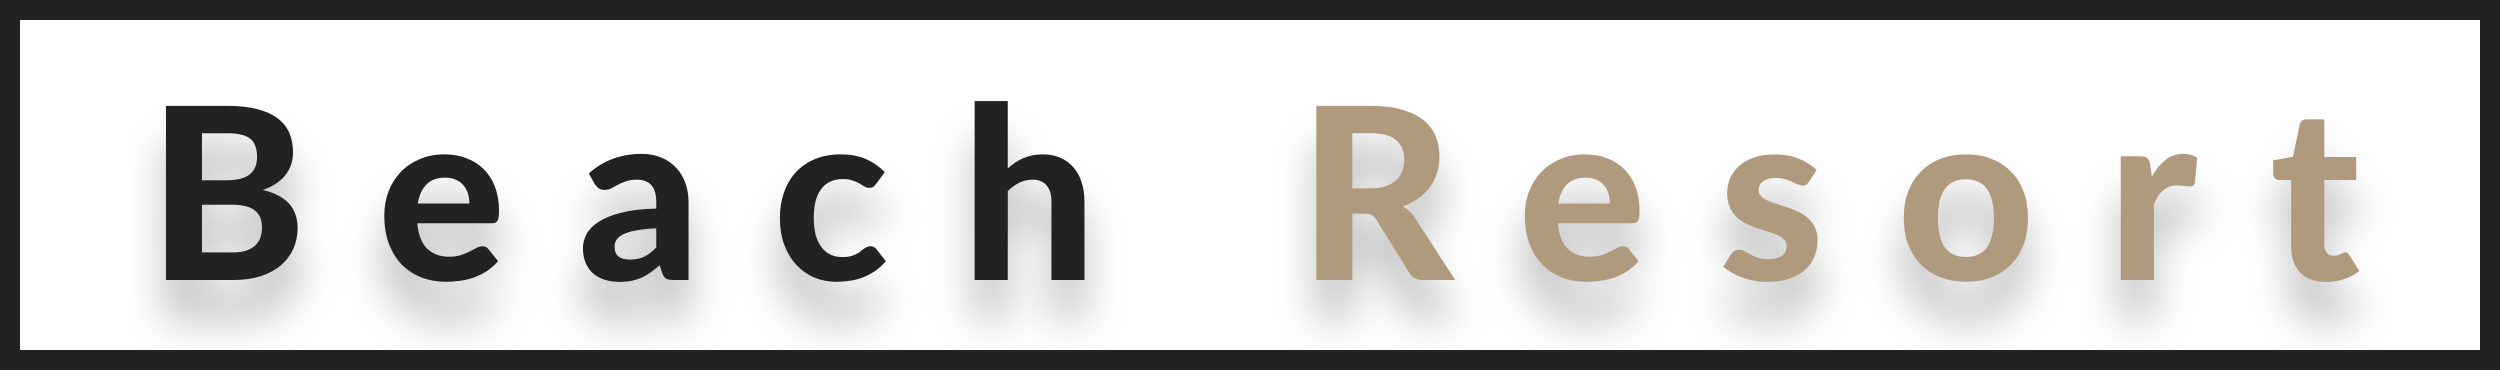
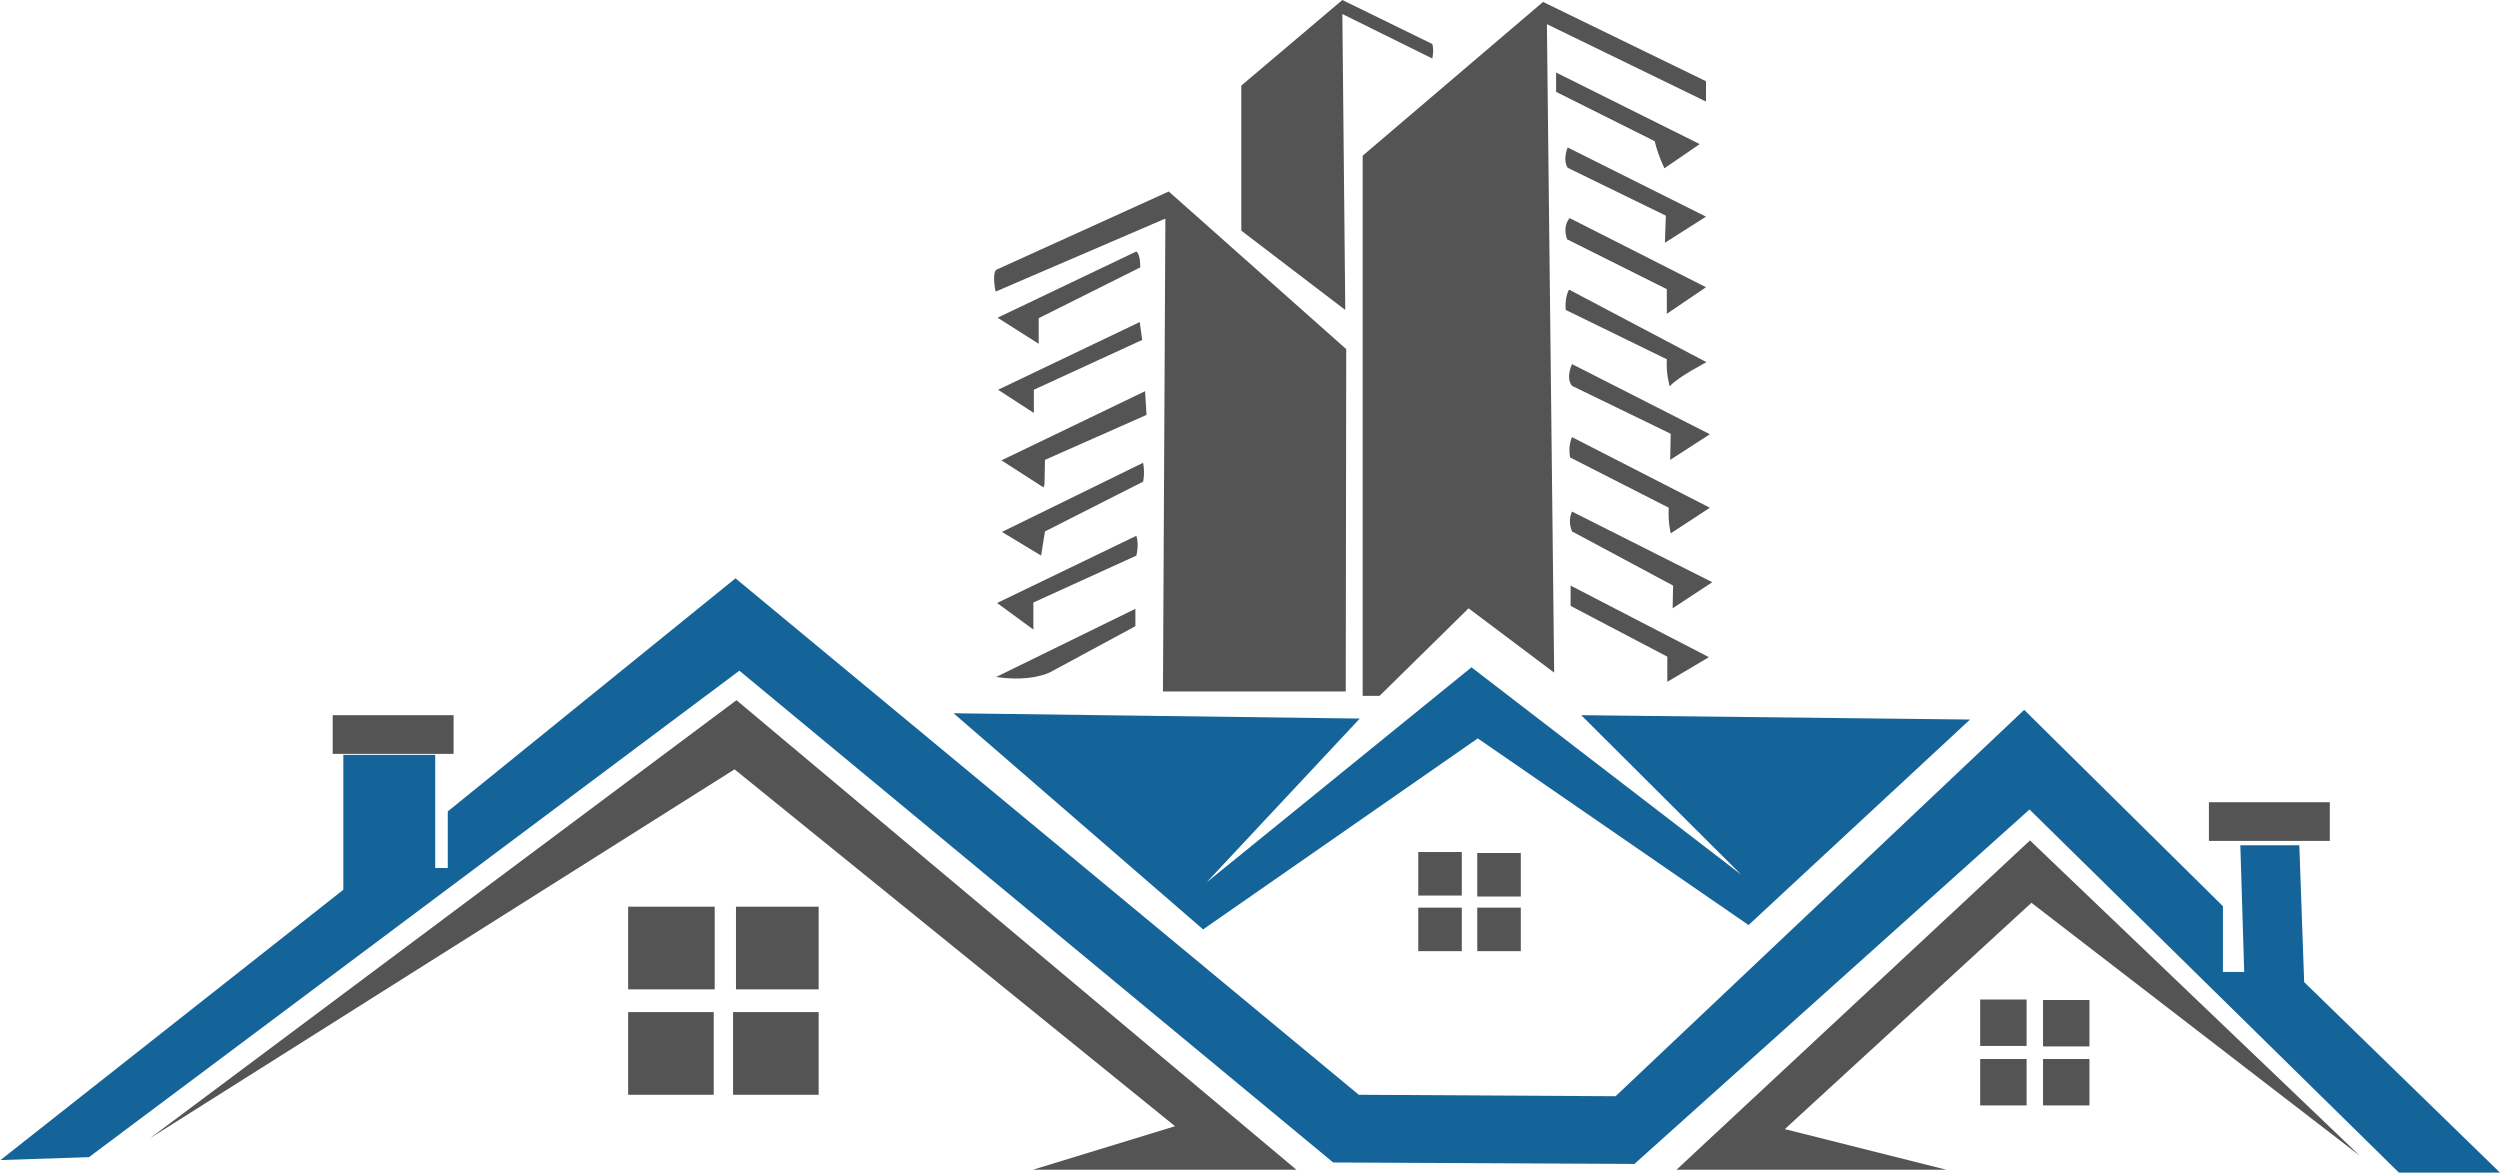
- <svg xmlns="http://www.w3.org/2000/svg" width="250" height="37" viewBox="0 0 250 37" fill="none">
-   <rect x="1" y="1" width="248" height="35" stroke="#222222" stroke-width="2" />
-   <g filter="url(#filter0_d)">
-     <path d="M23.281 25.24C23.857 25.24 24.329 25.172 24.697 25.036C25.073 24.892 25.373 24.704 25.597 24.472C25.821 24.24 25.977 23.976 26.065 23.68C26.153 23.376 26.197 23.064 26.197 22.744C26.197 22.392 26.145 22.076 26.041 21.796C25.937 21.516 25.769 21.28 25.537 21.088C25.305 20.888 25.001 20.736 24.625 20.632C24.257 20.528 23.801 20.476 23.257 20.476H20.197V25.24H23.281ZM20.197 13.324V18.028H22.561C23.065 18.028 23.513 17.988 23.905 17.908C24.297 17.82 24.625 17.684 24.889 17.5C25.153 17.316 25.353 17.076 25.489 16.78C25.633 16.476 25.705 16.112 25.705 15.688C25.705 15.256 25.645 14.888 25.525 14.584C25.413 14.28 25.237 14.036 24.997 13.852C24.757 13.668 24.453 13.536 24.085 13.456C23.717 13.368 23.281 13.324 22.777 13.324H20.197ZM22.777 10.588C23.945 10.588 24.941 10.7 25.765 10.924C26.597 11.14 27.273 11.452 27.793 11.86C28.321 12.26 28.705 12.748 28.945 13.324C29.185 13.9 29.305 14.544 29.305 15.256C29.305 15.656 29.245 16.04 29.125 16.408C29.013 16.776 28.833 17.124 28.585 17.452C28.345 17.772 28.033 18.064 27.649 18.328C27.265 18.592 26.809 18.816 26.281 19C27.465 19.28 28.341 19.736 28.909 20.368C29.477 21 29.761 21.82 29.761 22.828C29.761 23.564 29.617 24.248 29.329 24.88C29.049 25.512 28.637 26.06 28.093 26.524C27.549 26.988 26.877 27.352 26.077 27.616C25.285 27.872 24.373 28 23.341 28H16.597V10.588H22.777ZM46.939 20.356C46.939 20.012 46.891 19.684 46.795 19.372C46.707 19.06 46.563 18.784 46.363 18.544C46.163 18.304 45.911 18.116 45.607 17.98C45.303 17.836 44.939 17.764 44.515 17.764C43.723 17.764 43.103 17.988 42.655 18.436C42.207 18.884 41.915 19.524 41.779 20.356H46.939ZM41.731 22.324C41.835 23.484 42.163 24.332 42.715 24.868C43.275 25.404 44.003 25.672 44.899 25.672C45.355 25.672 45.747 25.62 46.075 25.516C46.411 25.404 46.703 25.284 46.951 25.156C47.207 25.02 47.435 24.9 47.635 24.796C47.843 24.684 48.047 24.628 48.247 24.628C48.503 24.628 48.703 24.724 48.847 24.916L49.807 26.116C49.455 26.524 49.067 26.864 48.643 27.136C48.219 27.4 47.779 27.612 47.323 27.772C46.867 27.924 46.407 28.028 45.943 28.084C45.479 28.148 45.031 28.18 44.599 28.18C43.735 28.18 42.927 28.04 42.175 27.76C41.431 27.472 40.779 27.052 40.219 26.5C39.667 25.94 39.231 25.248 38.911 24.424C38.591 23.6 38.431 22.644 38.431 21.556C38.431 20.716 38.567 19.924 38.839 19.18C39.119 18.436 39.519 17.788 40.039 17.236C40.559 16.684 41.191 16.248 41.935 15.928C42.679 15.6 43.519 15.436 44.455 15.436C45.247 15.436 45.975 15.564 46.639 15.82C47.311 16.068 47.887 16.432 48.367 16.912C48.855 17.392 49.231 17.984 49.495 18.688C49.767 19.384 49.903 20.18 49.903 21.076C49.903 21.324 49.891 21.528 49.867 21.688C49.843 21.848 49.803 21.976 49.747 22.072C49.691 22.168 49.615 22.236 49.519 22.276C49.423 22.308 49.299 22.324 49.147 22.324H41.731ZM65.626 22.828C64.818 22.868 64.146 22.94 63.61 23.044C63.074 23.14 62.646 23.268 62.326 23.428C62.014 23.588 61.79 23.772 61.654 23.98C61.526 24.18 61.462 24.4 61.462 24.64C61.462 25.12 61.594 25.46 61.858 25.66C62.13 25.86 62.506 25.96 62.986 25.96C63.538 25.96 64.014 25.864 64.414 25.672C64.822 25.472 65.226 25.164 65.626 24.748V22.828ZM58.882 17.344C59.61 16.688 60.414 16.2 61.294 15.88C62.174 15.552 63.126 15.388 64.15 15.388C64.886 15.388 65.542 15.508 66.118 15.748C66.702 15.988 67.194 16.324 67.594 16.756C68.002 17.18 68.314 17.688 68.53 18.28C68.746 18.872 68.854 19.52 68.854 20.224V28H67.342C67.03 28 66.79 27.956 66.622 27.868C66.462 27.78 66.33 27.596 66.226 27.316L65.962 26.524C65.65 26.796 65.346 27.036 65.05 27.244C64.762 27.452 64.462 27.628 64.15 27.772C63.838 27.908 63.502 28.012 63.142 28.084C62.79 28.156 62.394 28.192 61.954 28.192C61.41 28.192 60.914 28.12 60.466 27.976C60.018 27.832 59.63 27.62 59.302 27.34C58.982 27.052 58.734 26.696 58.558 26.272C58.382 25.848 58.294 25.36 58.294 24.808C58.294 24.352 58.41 23.896 58.642 23.44C58.874 22.984 59.27 22.572 59.83 22.204C60.398 21.828 61.15 21.52 62.086 21.28C63.03 21.032 64.21 20.892 65.626 20.86V20.224C65.626 19.448 65.462 18.88 65.134 18.52C64.806 18.152 64.334 17.968 63.718 17.968C63.262 17.968 62.882 18.024 62.578 18.136C62.274 18.24 62.006 18.356 61.774 18.484C61.55 18.604 61.338 18.72 61.138 18.832C60.938 18.936 60.706 18.988 60.442 18.988C60.21 18.988 60.014 18.932 59.854 18.82C59.702 18.7 59.574 18.56 59.47 18.4L58.882 17.344ZM87.615 18.388C87.519 18.516 87.423 18.616 87.327 18.688C87.231 18.752 87.095 18.784 86.919 18.784C86.759 18.784 86.603 18.74 86.451 18.652C86.307 18.556 86.139 18.456 85.947 18.352C85.755 18.24 85.527 18.14 85.263 18.052C84.999 17.956 84.671 17.908 84.279 17.908C83.783 17.908 83.351 18 82.983 18.184C82.623 18.36 82.323 18.616 82.083 18.952C81.843 19.288 81.663 19.696 81.543 20.176C81.431 20.656 81.375 21.196 81.375 21.796C81.375 23.06 81.627 24.028 82.131 24.7C82.643 25.372 83.339 25.708 84.219 25.708C84.523 25.708 84.783 25.684 84.999 25.636C85.223 25.58 85.415 25.512 85.575 25.432C85.743 25.352 85.887 25.264 86.007 25.168C86.127 25.072 86.239 24.984 86.343 24.904C86.455 24.824 86.563 24.76 86.667 24.712C86.779 24.656 86.903 24.628 87.039 24.628C87.295 24.628 87.495 24.724 87.639 24.916L88.587 26.116C88.235 26.524 87.859 26.864 87.459 27.136C87.059 27.4 86.643 27.612 86.211 27.772C85.787 27.924 85.355 28.028 84.915 28.084C84.475 28.148 84.039 28.18 83.607 28.18C82.847 28.18 82.127 28.04 81.447 27.76C80.767 27.472 80.171 27.056 79.659 26.512C79.147 25.968 78.739 25.3 78.435 24.508C78.139 23.716 77.991 22.812 77.991 21.796C77.991 20.892 78.123 20.052 78.387 19.276C78.651 18.5 79.039 17.828 79.551 17.26C80.063 16.692 80.695 16.248 81.447 15.928C82.207 15.6 83.083 15.436 84.075 15.436C85.019 15.436 85.847 15.588 86.559 15.892C87.271 16.196 87.911 16.636 88.479 17.212L87.615 18.388ZM100.776 16.84C101.008 16.632 101.248 16.444 101.496 16.276C101.752 16.1 102.02 15.952 102.3 15.832C102.588 15.704 102.892 15.608 103.212 15.544C103.54 15.472 103.892 15.436 104.268 15.436C104.94 15.436 105.536 15.552 106.056 15.784C106.576 16.016 107.012 16.34 107.364 16.756C107.724 17.172 107.992 17.668 108.168 18.244C108.352 18.82 108.444 19.452 108.444 20.14V28H105.144V20.14C105.144 19.452 104.984 18.92 104.664 18.544C104.344 18.16 103.872 17.968 103.248 17.968C102.784 17.968 102.348 18.068 101.94 18.268C101.532 18.468 101.144 18.748 100.776 19.108V28H97.464V10.108H100.776V16.84Z" fill="#222222" />
-     <path d="M137.081 18.832C137.665 18.832 138.169 18.76 138.593 18.616C139.017 18.464 139.365 18.26 139.637 18.004C139.909 17.74 140.109 17.432 140.237 17.08C140.365 16.728 140.429 16.344 140.429 15.928C140.429 15.104 140.153 14.464 139.601 14.008C139.057 13.552 138.225 13.324 137.105 13.324H135.233V18.832H137.081ZM145.517 28H142.265C141.657 28 141.217 27.768 140.945 27.304L137.633 21.964C137.497 21.756 137.345 21.604 137.177 21.508C137.017 21.412 136.777 21.364 136.457 21.364H135.233V28H131.633V10.588H137.105C138.321 10.588 139.361 10.716 140.225 10.972C141.089 11.22 141.797 11.568 142.349 12.016C142.901 12.464 143.305 13 143.561 13.624C143.817 14.24 143.945 14.92 143.945 15.664C143.945 16.24 143.861 16.788 143.693 17.308C143.533 17.82 143.297 18.288 142.985 18.712C142.673 19.136 142.289 19.512 141.833 19.84C141.377 20.168 140.857 20.432 140.273 20.632C140.505 20.76 140.721 20.916 140.921 21.1C141.121 21.276 141.301 21.488 141.461 21.736L145.517 28ZM160.99 20.356C160.99 20.012 160.942 19.684 160.846 19.372C160.758 19.06 160.614 18.784 160.414 18.544C160.214 18.304 159.962 18.116 159.658 17.98C159.354 17.836 158.99 17.764 158.566 17.764C157.774 17.764 157.154 17.988 156.706 18.436C156.258 18.884 155.966 19.524 155.83 20.356H160.99ZM155.782 22.324C155.886 23.484 156.214 24.332 156.766 24.868C157.326 25.404 158.054 25.672 158.95 25.672C159.406 25.672 159.798 25.62 160.126 25.516C160.462 25.404 160.754 25.284 161.002 25.156C161.258 25.02 161.486 24.9 161.686 24.796C161.894 24.684 162.098 24.628 162.298 24.628C162.554 24.628 162.754 24.724 162.898 24.916L163.858 26.116C163.506 26.524 163.118 26.864 162.694 27.136C162.27 27.4 161.83 27.612 161.374 27.772C160.918 27.924 160.458 28.028 159.994 28.084C159.53 28.148 159.082 28.18 158.65 28.18C157.786 28.18 156.978 28.04 156.226 27.76C155.482 27.472 154.83 27.052 154.27 26.5C153.718 25.94 153.282 25.248 152.962 24.424C152.642 23.6 152.482 22.644 152.482 21.556C152.482 20.716 152.618 19.924 152.89 19.18C153.17 18.436 153.57 17.788 154.09 17.236C154.61 16.684 155.242 16.248 155.986 15.928C156.73 15.6 157.57 15.436 158.506 15.436C159.298 15.436 160.026 15.564 160.69 15.82C161.362 16.068 161.938 16.432 162.418 16.912C162.906 17.392 163.282 17.984 163.546 18.688C163.818 19.384 163.954 20.18 163.954 21.076C163.954 21.324 163.942 21.528 163.918 21.688C163.894 21.848 163.854 21.976 163.798 22.072C163.742 22.168 163.666 22.236 163.57 22.276C163.474 22.308 163.35 22.324 163.198 22.324H155.782ZM180.901 18.172C180.813 18.308 180.721 18.408 180.625 18.472C180.537 18.528 180.413 18.556 180.253 18.556C180.093 18.556 179.929 18.516 179.761 18.436C179.593 18.356 179.405 18.272 179.197 18.184C178.989 18.088 178.749 18 178.477 17.92C178.213 17.84 177.905 17.8 177.553 17.8C177.017 17.8 176.601 17.912 176.305 18.136C176.009 18.352 175.861 18.64 175.861 19C175.861 19.248 175.945 19.456 176.113 19.624C176.281 19.792 176.501 19.94 176.773 20.068C177.053 20.188 177.369 20.304 177.721 20.416C178.073 20.52 178.433 20.636 178.801 20.764C179.177 20.892 179.541 21.04 179.893 21.208C180.245 21.376 180.557 21.588 180.829 21.844C181.109 22.092 181.333 22.396 181.501 22.756C181.669 23.108 181.753 23.536 181.753 24.04C181.753 24.64 181.641 25.196 181.417 25.708C181.201 26.212 180.881 26.648 180.457 27.016C180.033 27.384 179.505 27.672 178.873 27.88C178.241 28.088 177.513 28.192 176.689 28.192C176.265 28.192 175.845 28.152 175.429 28.072C175.013 28 174.617 27.896 174.241 27.76C173.865 27.616 173.513 27.452 173.185 27.268C172.857 27.084 172.573 26.884 172.333 26.668L173.101 25.432C173.189 25.288 173.297 25.176 173.425 25.096C173.561 25.016 173.733 24.976 173.941 24.976C174.141 24.976 174.325 25.028 174.493 25.132C174.661 25.228 174.849 25.336 175.057 25.456C175.265 25.568 175.509 25.676 175.789 25.78C176.077 25.876 176.433 25.924 176.857 25.924C177.177 25.924 177.453 25.888 177.685 25.816C177.917 25.744 178.105 25.648 178.249 25.528C178.393 25.4 178.497 25.26 178.561 25.108C178.633 24.948 178.669 24.784 178.669 24.616C178.669 24.344 178.581 24.124 178.405 23.956C178.237 23.78 178.013 23.628 177.733 23.5C177.461 23.372 177.145 23.256 176.785 23.152C176.425 23.048 176.057 22.932 175.681 22.804C175.313 22.676 174.949 22.524 174.589 22.348C174.237 22.172 173.921 21.952 173.641 21.688C173.369 21.416 173.145 21.084 172.969 20.692C172.801 20.3 172.717 19.824 172.717 19.264C172.717 18.752 172.817 18.268 173.017 17.812C173.217 17.348 173.517 16.94 173.917 16.588C174.317 16.236 174.813 15.956 175.405 15.748C176.005 15.54 176.697 15.436 177.481 15.436C178.361 15.436 179.161 15.58 179.881 15.868C180.601 16.156 181.193 16.532 181.657 16.996L180.901 18.172ZM196.607 15.436C197.535 15.436 198.379 15.584 199.139 15.88C199.899 16.176 200.551 16.6 201.095 17.152C201.639 17.696 202.059 18.36 202.355 19.144C202.651 19.928 202.799 20.812 202.799 21.796C202.799 22.78 202.651 23.668 202.355 24.46C202.059 25.244 201.639 25.912 201.095 26.464C200.551 27.016 199.899 27.44 199.139 27.736C198.379 28.032 197.535 28.18 196.607 28.18C195.671 28.18 194.819 28.032 194.051 27.736C193.291 27.44 192.639 27.016 192.095 26.464C191.551 25.912 191.127 25.244 190.823 24.46C190.527 23.668 190.379 22.78 190.379 21.796C190.379 20.812 190.527 19.928 190.823 19.144C191.127 18.36 191.551 17.696 192.095 17.152C192.639 16.6 193.291 16.176 194.051 15.88C194.819 15.584 195.671 15.436 196.607 15.436ZM196.607 25.696C197.551 25.696 198.251 25.372 198.707 24.724C199.163 24.068 199.391 23.096 199.391 21.808C199.391 20.528 199.163 19.564 198.707 18.916C198.251 18.26 197.551 17.932 196.607 17.932C195.639 17.932 194.927 18.26 194.471 18.916C194.015 19.564 193.787 20.528 193.787 21.808C193.787 23.096 194.015 24.068 194.471 24.724C194.927 25.372 195.639 25.696 196.607 25.696ZM215.186 17.668C215.578 16.964 216.03 16.408 216.542 16C217.054 15.592 217.654 15.388 218.342 15.388C218.902 15.388 219.358 15.52 219.71 15.784L219.494 18.232C219.454 18.392 219.39 18.504 219.302 18.568C219.222 18.624 219.11 18.652 218.966 18.652C218.838 18.652 218.654 18.636 218.414 18.604C218.174 18.564 217.95 18.544 217.742 18.544C217.438 18.544 217.166 18.588 216.926 18.676C216.694 18.764 216.486 18.888 216.302 19.048C216.118 19.208 215.95 19.404 215.798 19.636C215.654 19.868 215.518 20.132 215.39 20.428V28H212.078V15.628H214.034C214.37 15.628 214.602 15.688 214.73 15.808C214.858 15.928 214.95 16.136 215.006 16.432L215.186 17.668ZM232.597 28.192C232.037 28.192 231.541 28.112 231.109 27.952C230.677 27.784 230.313 27.548 230.017 27.244C229.721 26.94 229.497 26.572 229.345 26.14C229.193 25.708 229.117 25.22 229.117 24.676V18.004H227.953C227.777 18.004 227.625 17.948 227.497 17.836C227.377 17.724 227.317 17.556 227.317 17.332V16.036L229.297 15.676L229.969 12.472C230.057 12.112 230.301 11.932 230.701 11.932H232.429V15.7H235.621V18.004H232.429V24.46C232.429 24.804 232.509 25.076 232.669 25.276C232.837 25.476 233.073 25.576 233.377 25.576C233.537 25.576 233.673 25.56 233.785 25.528C233.897 25.488 233.993 25.448 234.073 25.408C234.153 25.36 234.225 25.32 234.289 25.288C234.361 25.248 234.433 25.228 234.505 25.228C234.601 25.228 234.681 25.252 234.745 25.3C234.809 25.34 234.873 25.412 234.937 25.516L235.933 27.1C235.477 27.46 234.961 27.732 234.385 27.916C233.809 28.1 233.213 28.192 232.597 28.192Z" fill="#AF9A7D" />
+ <svg xmlns="http://www.w3.org/2000/svg" version="1.1" id="Layer_1" x="0px" y="0px" viewBox="0 0 517 242.9" style="enable-background:new 0 0 517 242.9;" xml:space="preserve">
+   <style type="text/css">
+ 	.st0{fill:#545454;}
+ 	.st1{fill:#146499;}
+ </style>
+   <g id="XMLID_2_">
+     <polygon id="XMLID_3_" class="st0" points="31,235.4 152.3,144.8 268.1,241.9 213.6,241.9 243,232.9 151.9,159.1  " />
+     <rect id="XMLID_5_" x="129.9" y="187.5" class="st0" width="17.9" height="17.1" />
+     <rect id="XMLID_7_" x="152.2" y="187.5" class="st0" width="17.1" height="17.1" />
+     <rect id="XMLID_8_" x="129.9" y="209.3" class="st0" width="17.7" height="17.1" />
+     <rect id="XMLID_9_" x="151.6" y="209.3" class="st0" width="17.7" height="17.1" />
+     <rect id="XMLID_6_" x="68.8" y="147.9" class="st0" width="25" height="8" />
+     <rect id="XMLID_41_" x="456.8" y="165.9" class="st0" width="25" height="8" />
+     <polygon id="XMLID_10_" class="st1" points="0.1,239.9 71,184 71,156.1 90,156.1 90,179.5 92.6,179.5 92.6,167.8 152.1,119.6    281,226.4 334.1,226.7 418.6,146.8 459.7,187.4 459.7,201 464.1,201 463.3,174.8 475.5,174.8 476.5,203.1 517,242.5 496.1,242.5    419.7,167.4 338,240.7 275.7,240.4 152.9,138.7 18.4,239.3  " />
+     <polygon id="XMLID_11_" class="st1" points="197.2,147.5 281.2,148.6 249.5,182.5 304.3,138 360.1,180.9 327,147.9 407.4,148.8    361.6,191.3 305.6,152.7 248.8,192.2  " />
+     <rect id="XMLID_12_" x="293.3" y="176.2" class="st0" width="9" height="9" />
+     <rect id="XMLID_14_" x="305.5" y="176.4" class="st0" width="9" height="9" />
+     <rect id="XMLID_15_" x="305.5" y="187.7" class="st0" width="9" height="9" />
+     <rect id="XMLID_16_" x="293.3" y="187.7" class="st0" width="9" height="9" />
+     <rect id="XMLID_40_" x="409.5" y="206.7" class="st0" width="9.6" height="9.6" />
+     <rect id="XMLID_39_" x="422.5" y="206.8" class="st0" width="9.6" height="9.6" />
+     <rect id="XMLID_38_" x="422.5" y="219" class="st0" width="9.6" height="9.6" />
+     <rect id="XMLID_37_" x="409.5" y="219" class="st0" width="9.6" height="9.6" />
+     <polygon id="XMLID_18_" class="st0" points="285.3,143.9 281.8,143.9 281.8,32.2 319.1,0.4 352.8,16.8 352.8,21 319.9,5    321.4,139.1 303.7,125.8  " />
+     <path id="XMLID_13_" class="st0" d="M278.2,64.1l-0.6-61.2l18.6,9.2c0,0,0.4-1.7,0-3L277.6,0l-20.9,17.7v30L278.2,64.1z" />
+     <path id="XMLID_17_" class="st0" d="M206.3,65.7l8.5,5.4v-5.3l21-10.5c0,0,0.1-2.6-0.8-3.3L206.3,65.7z" />
+     <polygon id="XMLID_20_" class="st0" points="206.4,80.6 213.8,85.4 213.8,80.6 236.2,70.3 235.7,66.6  " />
+     <polyline id="XMLID_21_" class="st0" points="216,100.2 216.1,95.1 237.1,85.8 236.8,80.9 207.1,95.2 215.8,100.8  " />
+     <path id="XMLID_19_" class="st0" d="M215.3,114.9l0.8-5l20.3-10.3c0,0,0.4-1.7,0-3.9L207.2,110L215.3,114.9z" />
+     <path id="XMLID_22_" class="st0" d="M206.2,124.7l7.5,5.5v-5.6l21.3-9.7c0,0,0.6-2.3,0-4.1L206.2,124.7z" />
+     <path id="XMLID_24_" class="st0" d="M234.8,125.9v3.6l-17.6,9.5c0,0-3.8,2.1-11.2,1L234.8,125.9z" />
+     <path id="XMLID_23_" class="st0" d="M205.9,60.3c0,0-0.8-3.5,0.1-4.5l35.7-16.2l36.7,32.6l-0.1,70.8h-37.8l0.5-97.8L205.9,60.3z" />
+     <polygon id="XMLID_26_" class="st0" points="353.4,135.9 344.8,141 344.8,135.8 324.8,125.3 324.8,121.1  " />
+     <path id="XMLID_25_" class="st0" d="M351.5,29.8l-7.3,5c0,0-1.4-2.9-2-5.6l-20.4-10.2V15L351.5,29.8z" />
+     <path id="XMLID_27_" class="st0" d="M344.3,50.2l8.5-5.4l-28.6-14.3c0,0-1.1,2.5,0,4.2l20.3,9.9L344.3,50.2z" />
+     <path id="XMLID_28_" class="st0" d="M352.8,59.4l-8.1,5.5v-5.1l-20.6-10.3c0,0-1.1-2.5,0.5-4.4L352.8,59.4z" />
+     <path id="XMLID_29_" class="st0" d="M352.9,74.9c0,0-6,3.1-7.6,5c0,0-0.8-2.6-0.6-5.6l-20.9-10.2c0,0-0.3-2.6,0.7-4.2L352.9,74.9z" />
+     <path id="XMLID_30_" class="st0" d="M345.4,95.1l8.2-5.3l-28.5-14.5c0,0-1.4,2.8,0,4.5l20.4,9.9L345.4,95.1z" />
+     <path id="XMLID_31_" class="st0" d="M345.9,125.8l8.2-5.4l-29-14.6c0,0-1,1.8,0,4.1l20.9,11.2L345.9,125.8z" />
+     <path id="XMLID_33_" class="st0" d="M353.6,105l-8.1,5.3c0,0-0.6-2.5-0.4-5.3l-20.4-10.4c0,0-0.5-2.3,0.4-4.2L353.6,105z" />
+     <polygon id="XMLID_34_" class="st0" points="346.7,241.9 419.8,173.8 488,239 420.1,186.7 369.1,233.5 402.5,241.9  " />
  </g>
-   <defs>
-     <filter id="filter0_d" x="12.597" y="10.108" width="227.336" height="26.084" filterUnits="userSpaceOnUse" color-interpolation-filters="sRGB">
-       <feFlood flood-opacity="0" result="BackgroundImageFix" />
-       <feColorMatrix in="SourceAlpha" type="matrix" values="0 0 0 0 0 0 0 0 0 0 0 0 0 0 0 0 0 0 127 0" />
-       <feOffset dy="4" />
-       <feGaussianBlur stdDeviation="2" />
-       <feColorMatrix type="matrix" values="0 0 0 0 0 0 0 0 0 0 0 0 0 0 0 0 0 0 0.25 0" />
-       <feBlend mode="normal" in2="BackgroundImageFix" result="effect1_dropShadow" />
-       <feBlend mode="normal" in="SourceGraphic" in2="effect1_dropShadow" result="shape" />
-     </filter>
-   </defs>
</svg>
